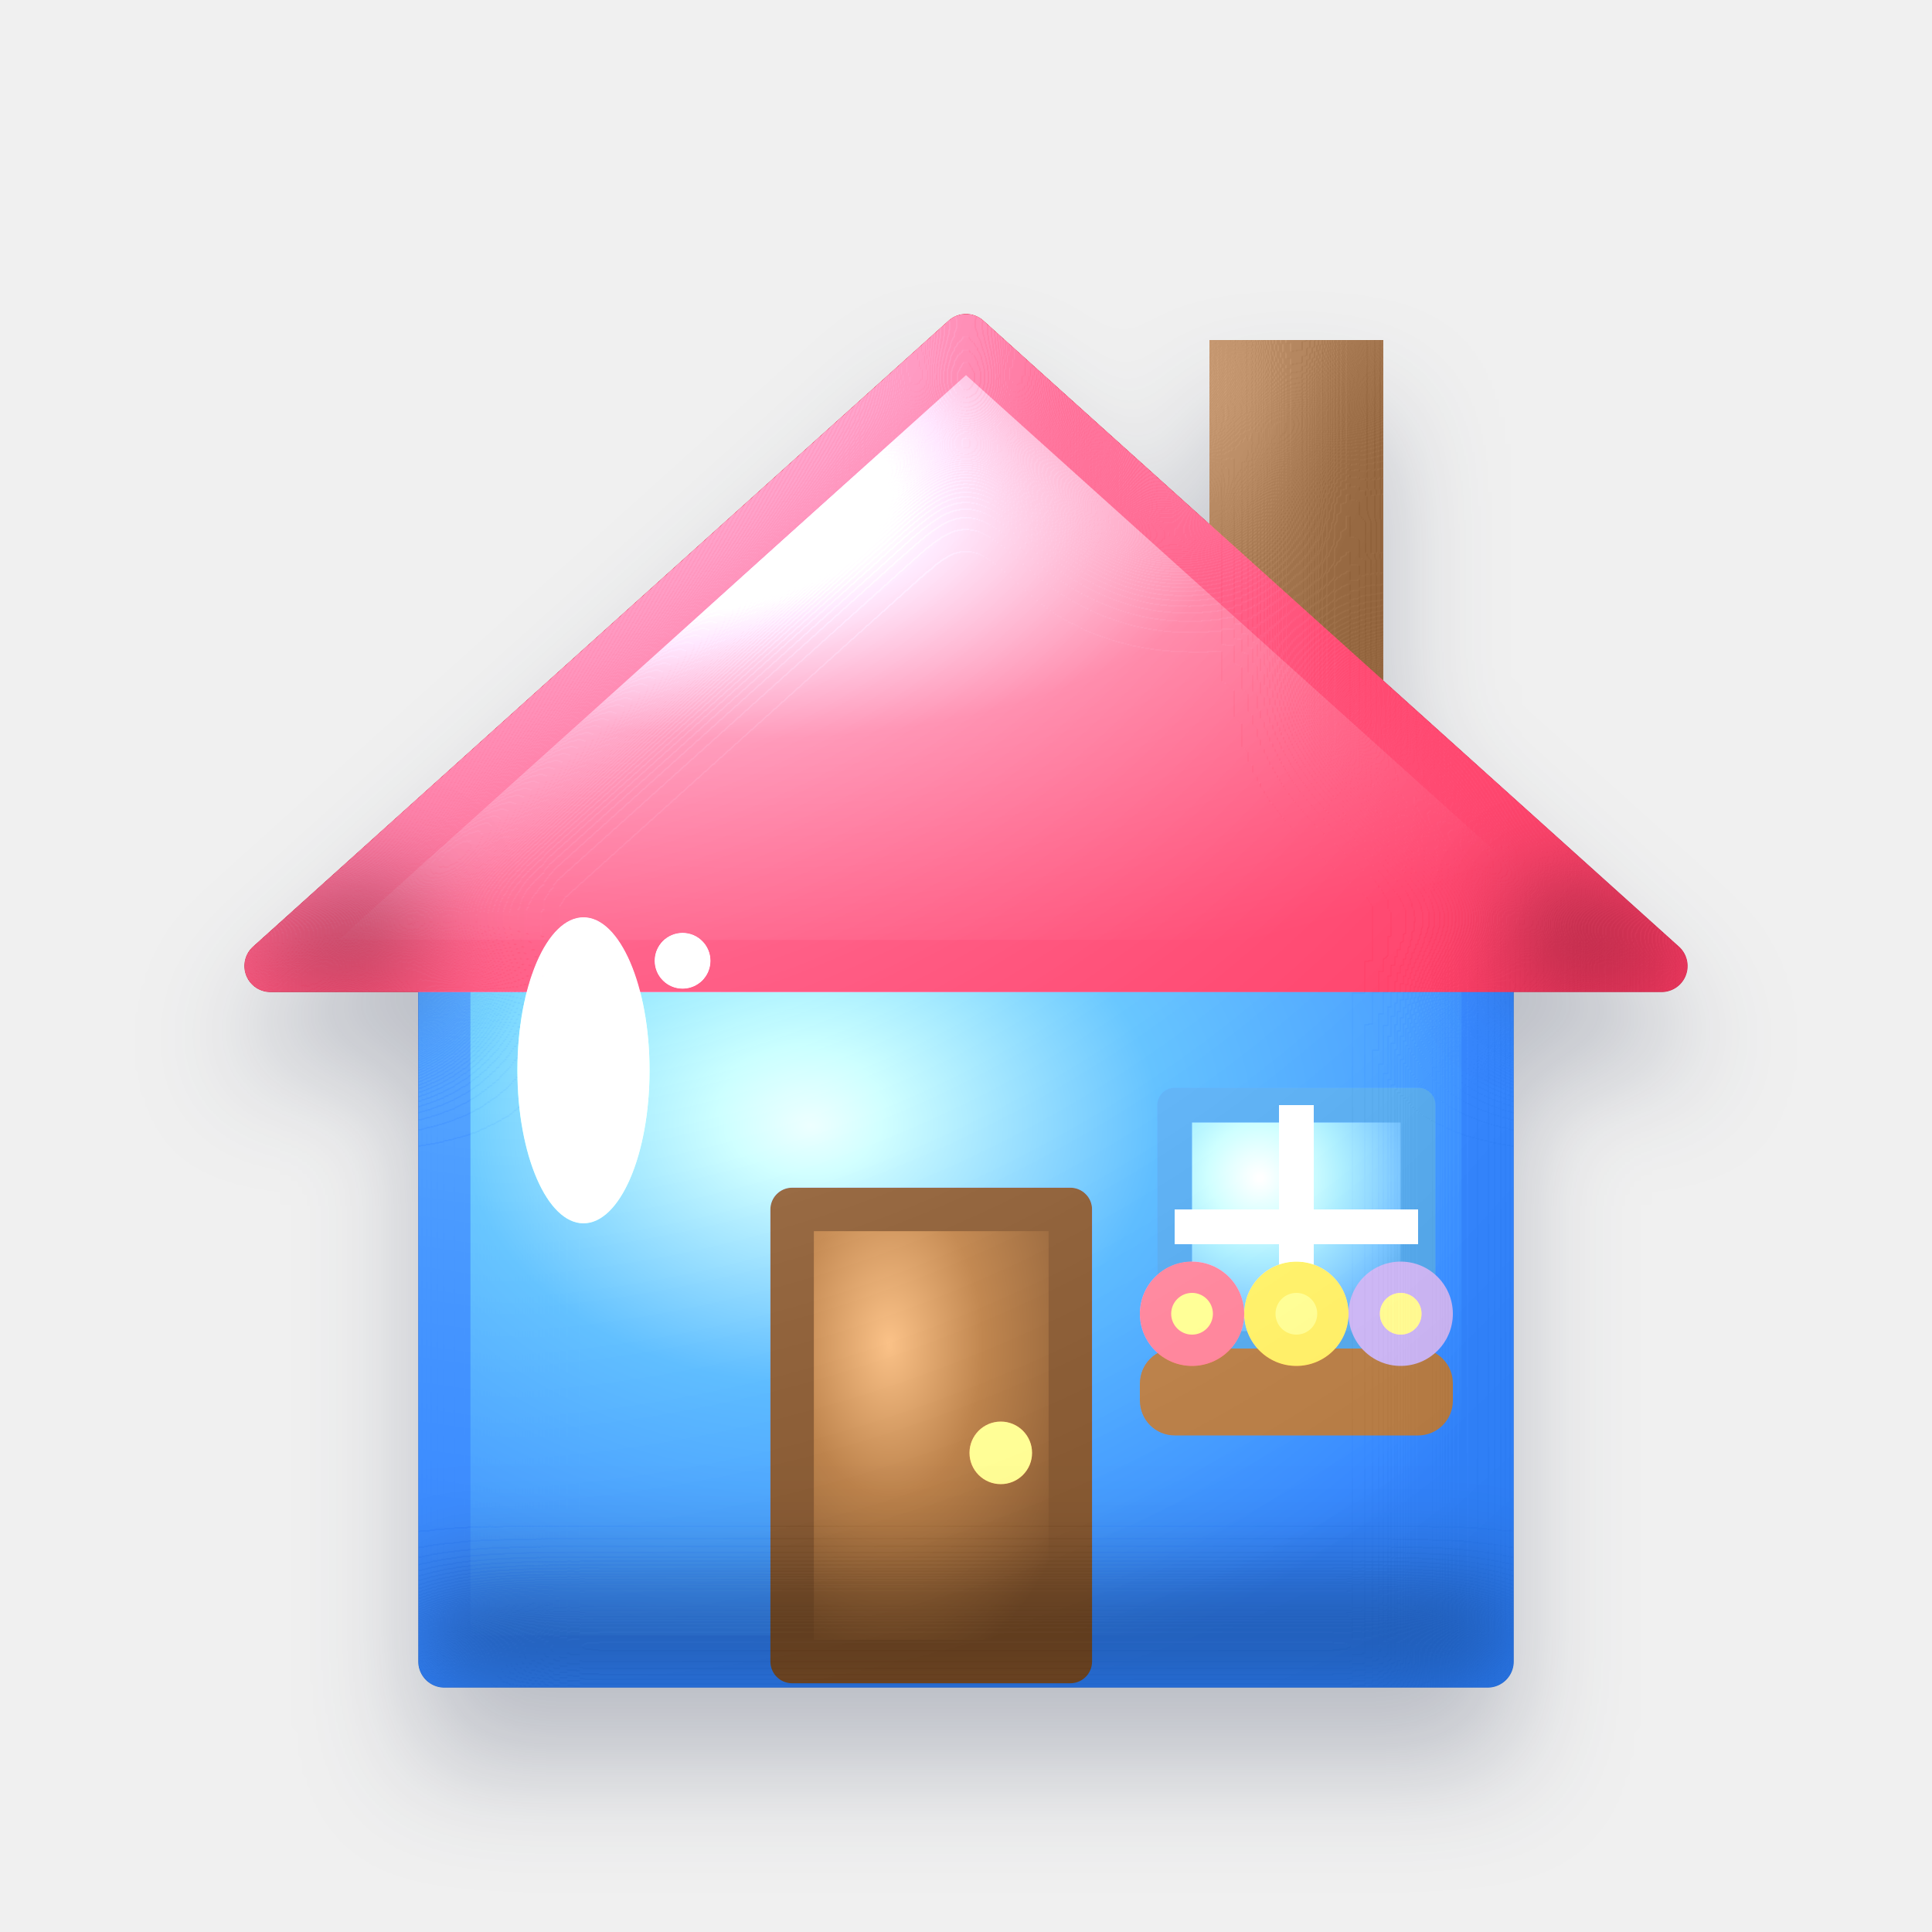
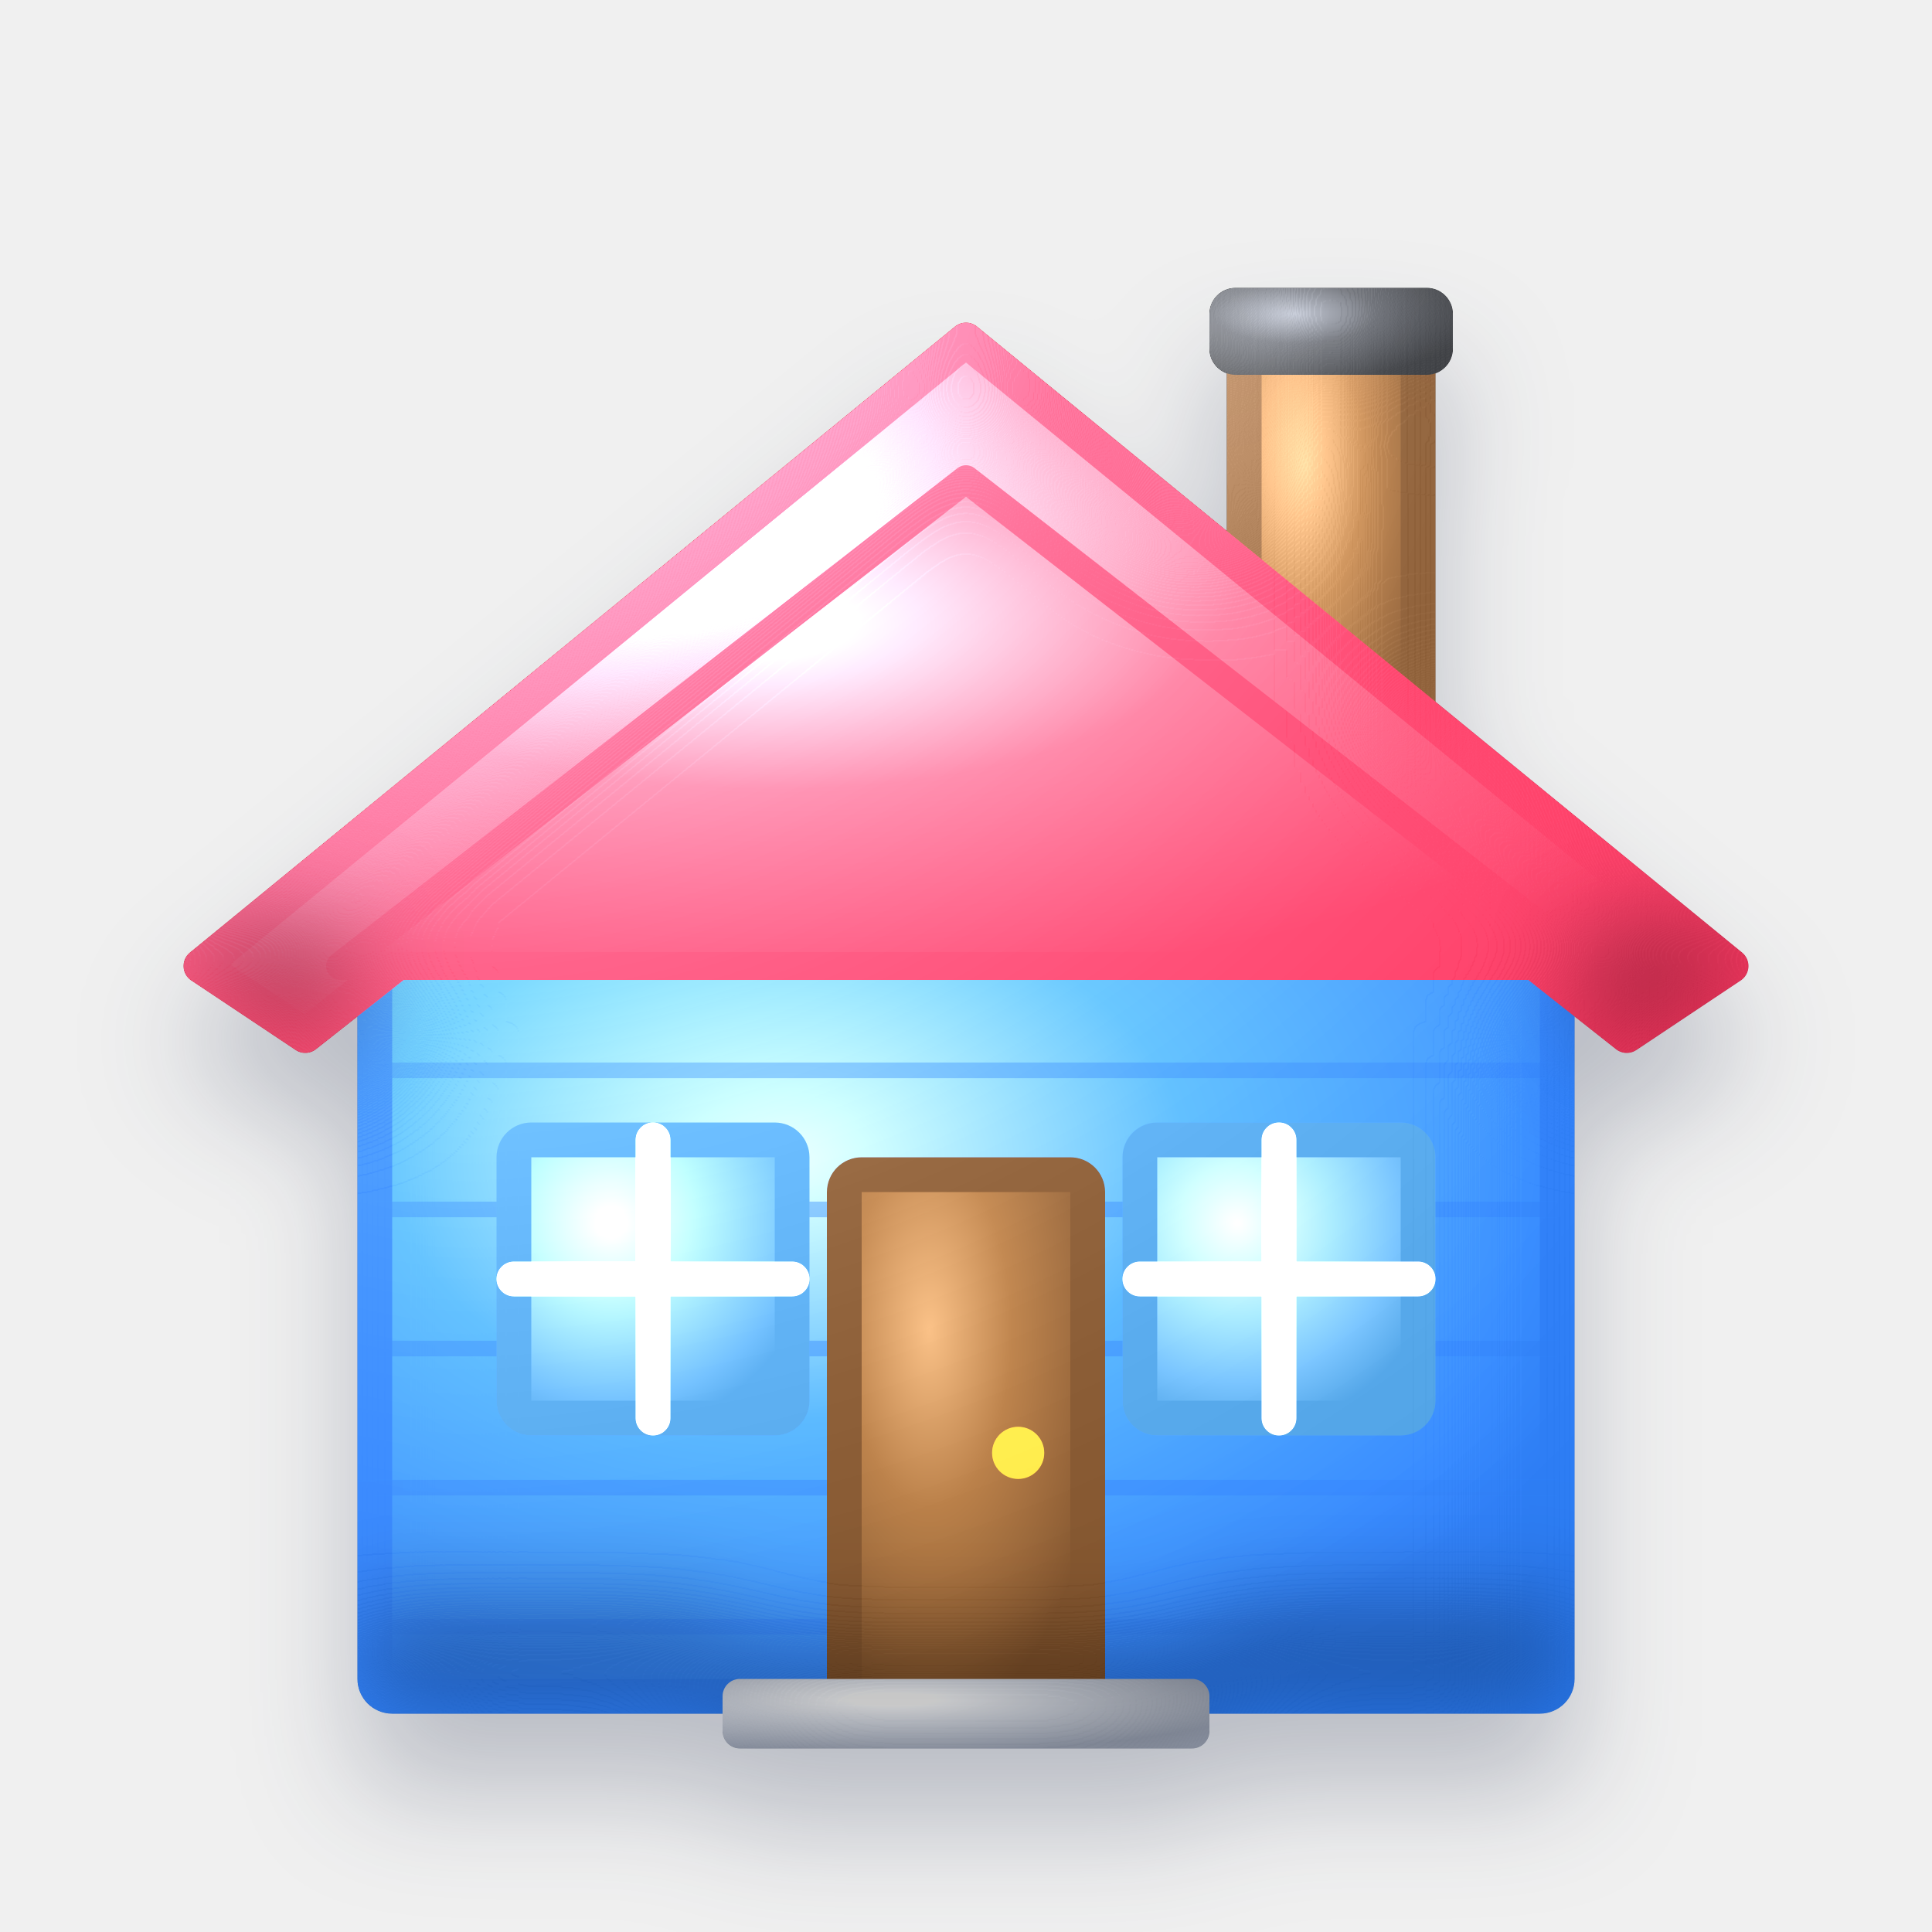
<svg xmlns="http://www.w3.org/2000/svg" viewBox="0 0 100 100">
  <defs>
    <radialGradient id="g" cx="35%" cy="30%" r="75%">
      <stop offset="0" stop-color="#BFE1FF" />
      <stop offset=".45" stop-color="#3D9BFF" />
      <stop offset="1" stop-color="#1F6FE6" />
    </radialGradient>
    <radialGradient id="f-leaf" cx="35%" cy="30%" r="75%">
      <stop offset="0" stop-color="#B6F5C6" />
      <stop offset=".45" stop-color="#3DDC6A" />
      <stop offset="1" stop-color="#1FA84A" />
    </radialGradient>
    <radialGradient id="f-wood" cx="35%" cy="30%" r="75%">
      <stop offset="0" stop-color="#D9A066" />
      <stop offset=".45" stop-color="#A0662F" />
      <stop offset="1" stop-color="#6E4019" />
    </radialGradient>
    <radialGradient id="f-glass" cx="35%" cy="30%" r="75%">
      <stop offset="0" stop-color="#E2F4FF" />
      <stop offset=".45" stop-color="#8FD0FF" />
      <stop offset="1" stop-color="#3D8FD1" />
    </radialGradient>
    <radialGradient id="f-tire" cx="35%" cy="30%" r="75%">
      <stop offset="0" stop-color="#7B808C" />
      <stop offset=".45" stop-color="#3A3D44" />
      <stop offset="1" stop-color="#1A1C20" />
    </radialGradient>
    <radialGradient id="f-steel" cx="35%" cy="30%" r="75%">
      <stop offset="0" stop-color="#FFFFFF" />
      <stop offset=".45" stop-color="#C9CED8" />
      <stop offset="1" stop-color="#8A92A3" />
    </radialGradient>
    <radialGradient id="f-gold" cx="35%" cy="30%" r="75%">
      <stop offset="0" stop-color="#FFF3A8" />
      <stop offset=".45" stop-color="#FFD233" />
      <stop offset="1" stop-color="#F2A500" />
    </radialGradient>
    <radialGradient id="f-flame" cx="35%" cy="30%" r="75%">
      <stop offset="0" stop-color="#FFE27A" />
      <stop offset=".45" stop-color="#FF9A2E" />
      <stop offset="1" stop-color="#E5531A" />
    </radialGradient>
    <radialGradient id="f-snow" cx="35%" cy="30%" r="75%">
      <stop offset="0" stop-color="#FFFFFF" />
      <stop offset=".45" stop-color="#FFFFFF" />
      <stop offset="1" stop-color="#AEB5C2" />
    </radialGradient>
    <radialGradient id="f-pink" cx="35%" cy="30%" r="75%">
      <stop offset="0" stop-color="#FFC7DA" />
      <stop offset=".45" stop-color="#FF8FB6" />
      <stop offset="1" stop-color="#D2577F" />
    </radialGradient>
    <radialGradient id="f-red" cx="35%" cy="30%" r="75%">
      <stop offset="0" stop-color="#FFC2CF" />
      <stop offset=".45" stop-color="#FF4D6D" />
      <stop offset="1" stop-color="#E0244C" />
    </radialGradient>
    <radialGradient id="f-blue" cx="35%" cy="30%" r="75%">
      <stop offset="0" stop-color="#BFE1FF" />
      <stop offset=".45" stop-color="#3D9BFF" />
      <stop offset="1" stop-color="#1F6FE6" />
    </radialGradient>
    <radialGradient id="f-sky" cx="35%" cy="30%" r="75%">
      <stop offset="0" stop-color="#FFFFFF" />
      <stop offset=".45" stop-color="#CFE9FF" />
      <stop offset="1" stop-color="#8DB8E0" />
    </radialGradient>
    <filter id="pf" x="-15%" y="-15%" width="130%" height="135%" color-interpolation-filters="sRGB">
      <feGaussianBlur in="SourceAlpha" stdDeviation="3.5" result="b" />
      <feSpecularLighting in="b" surfaceScale="6" specularConstant="1" specularExponent="18" lighting-color="#FFFFFF" result="s">
        <fePointLight x="22" y="0" z="70" />
      </feSpecularLighting>
      <feComposite in="s" in2="SourceAlpha" operator="in" result="si" />
      <feOffset in="SourceAlpha" dy="-6" result="up" />
      <feComposite in="SourceAlpha" in2="up" operator="out" result="rim" />
      <feGaussianBlur in="rim" stdDeviation="2.5" result="rimb" />
      <feFlood flood-color="#000" flood-opacity=".28" />
      <feComposite in2="rimb" operator="in" />
      <feComposite in2="SourceAlpha" operator="in" result="inner" />
      <feGaussianBlur in="SourceAlpha" stdDeviation="3" result="d0" />
      <feOffset in="d0" dy="4" result="d1" />
      <feFlood flood-color="#1E2A4A" flood-opacity=".25" />
      <feComposite in2="d1" operator="in" result="ds" />
      <feComposite in="SourceGraphic" in2="si" operator="arithmetic" k2="1" k3=".6" result="lit" />
      <feMerge>
        <feMergeNode in="ds" />
        <feMergeNode in="lit" />
        <feMergeNode in="inner" />
      </feMerge>
    </filter>
  </defs>
  <g filter="url(#pf)">
    <g transform="translate(50 50) scale(.9) translate(-50 -50)">
-       <path d="M20 46 L80 46 L80 90 L20 90 Z" fill="url(#g)" stroke="#1F6FE6" stroke-width="3" stroke-linejoin="round" stroke-linecap="round" />
-       <rect x="64" y="14" width="10" height="20" fill="#6E4019" />
-       <path d="M10 50 L50 14 L90 50 Z" fill="url(#f-red)" stroke="#E0244C" stroke-width="3" stroke-linejoin="round" stroke-linecap="round" />
-       <path d="M40 64 L56 64 L56 90 L40 90 Z" fill="url(#f-wood)" stroke="#6E4019" stroke-width="2.5" stroke-linejoin="round" stroke-linecap="round" />
-       <circle cx="52" cy="78" r="1.8" fill="#FFE27A" />
-       <path d="M62 58 L76 58 L76 72 L62 72 Z" fill="url(#f-glass)" stroke="#3D8FD1" stroke-width="2" stroke-linejoin="round" stroke-linecap="round" />
-       <path d="M69 58 L69 72 M62 65 L76 65" stroke="#fff" stroke-width="2" />
-       <ellipse cx="28" cy="56" rx="3.8" ry="8.8" fill="#fff" opacity=".75" transform="rotate(0 28 56)" />
-       <circle cx="33.7" cy="49.7" r="1.6" fill="#fff" opacity=".9" />
-       <rect x="60" y="72" width="18" height="5" rx="2" fill="#A0662F" />
-       <circle cx="63" cy="70" r="3" fill="#FF6B81" />
-       <circle cx="63" cy="70" r="1.2" fill="#FFE27A" />
-       <circle cx="69" cy="70" r="3" fill="#FFD54F" />
-       <circle cx="69" cy="70" r="1.2" fill="#FFE27A" />
-       <circle cx="75" cy="70" r="3" fill="#B39DDB" />
-       <circle cx="75" cy="70" r="1.2" fill="#FFE27A" />
+       <rect x="66" y="14" width="10" height="24" rx="1" fill="url(#f-wood)" stroke="#6E4019" stroke-width="2" />
+       <rect x="64" y="11" width="14" height="5" rx="1.5" fill="url(#f-tire)" />
+       <rect x="16" y="48" width="68" height="44" rx="1" fill="url(#g)" stroke="#1F6FE6" stroke-width="2" />
+       <path d="M16 56 H84" fill="none" stroke="#1F6FE6" stroke-width="0.9" stroke-linecap="round" stroke-linejoin="round" opacity="0.5" />
+       <path d="M16 64 H84" fill="none" stroke="#1F6FE6" stroke-width="0.9" stroke-linecap="round" stroke-linejoin="round" opacity="0.5" />
+       <path d="M16 72 H84" fill="none" stroke="#1F6FE6" stroke-width="0.9" stroke-linecap="round" stroke-linejoin="round" opacity="0.5" />
+       <path d="M16 80 H84" fill="none" stroke="#1F6FE6" stroke-width="0.9" stroke-linecap="round" stroke-linejoin="round" opacity="0.5" />
+       <path d="M16 88 H84" fill="none" stroke="#1F6FE6" stroke-width="0.9" stroke-linecap="round" stroke-linejoin="round" opacity="0.5" />
+       <path d="M6 50 L50 14 L94 50 L88 54 L50 24 L12 54 Z" fill="url(#f-red)" stroke="#E0244C" stroke-width="2" stroke-linejoin="round" stroke-linecap="round" />
+       <path d="M14 50 L50 22 L86 50 Z" fill="url(#f-red)" stroke="#E0244C" stroke-width="1.6" stroke-linejoin="round" stroke-linecap="round" />
+       <rect x="24" y="60" width="16" height="16" rx="1" fill="url(#f-glass)" stroke="#3D8FD1" stroke-width="2" />
+       <path d="M32 60 V76 M24 68 H40" fill="none" stroke="#FFFFFF" stroke-width="2" stroke-linecap="round" stroke-linejoin="round" opacity="1" />
+       <rect x="60" y="60" width="16" height="16" rx="1" fill="url(#f-glass)" stroke="#3D8FD1" stroke-width="2" />
+       <path d="M68 60 V76 M60 68 H76" fill="none" stroke="#FFFFFF" stroke-width="2" stroke-linecap="round" stroke-linejoin="round" opacity="1" />
+       <rect x="43" y="62" width="14" height="30" rx="1" fill="url(#f-wood)" stroke="#6E4019" stroke-width="2" />
+       <circle cx="53" cy="78" r="1.5" fill="#FFD233" />
+       <rect x="36" y="91" width="28" height="4" rx="1" fill="url(#f-steel)" />
    </g>
  </g>
</svg>
